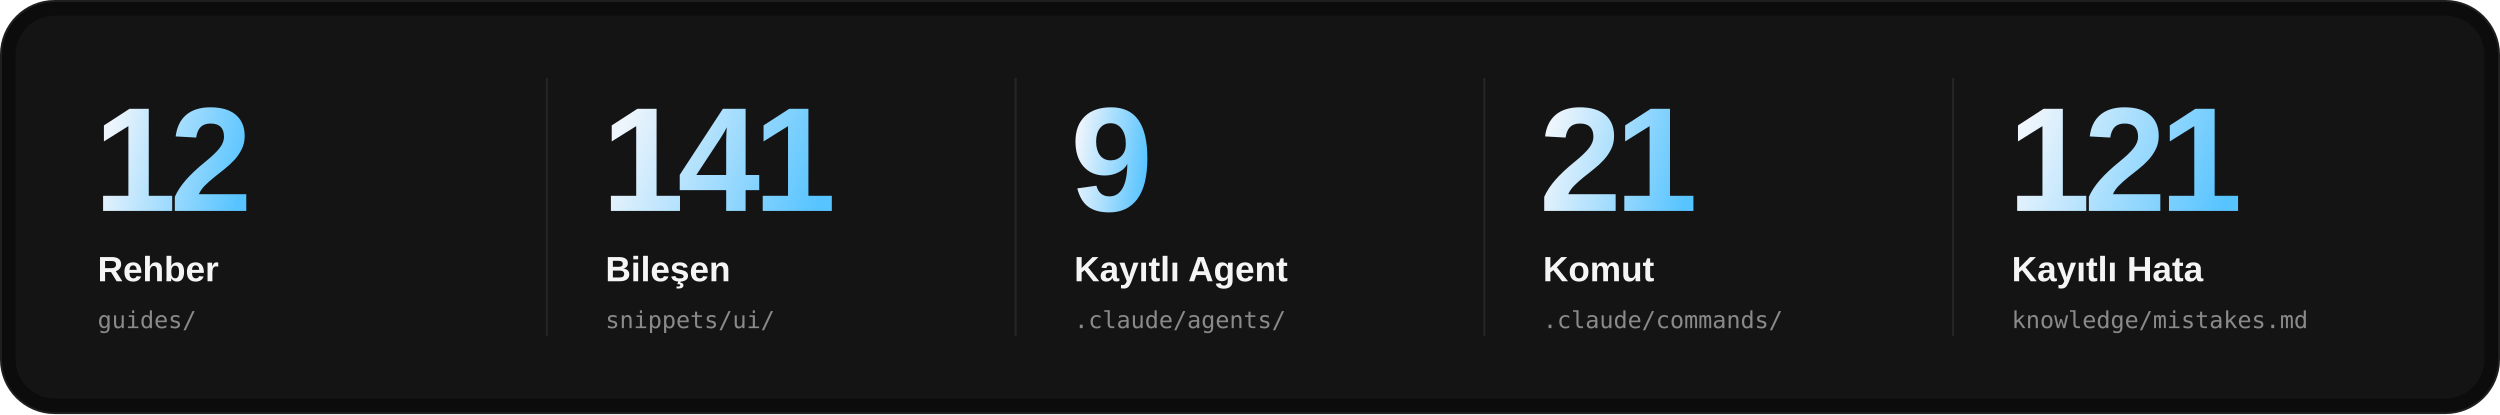
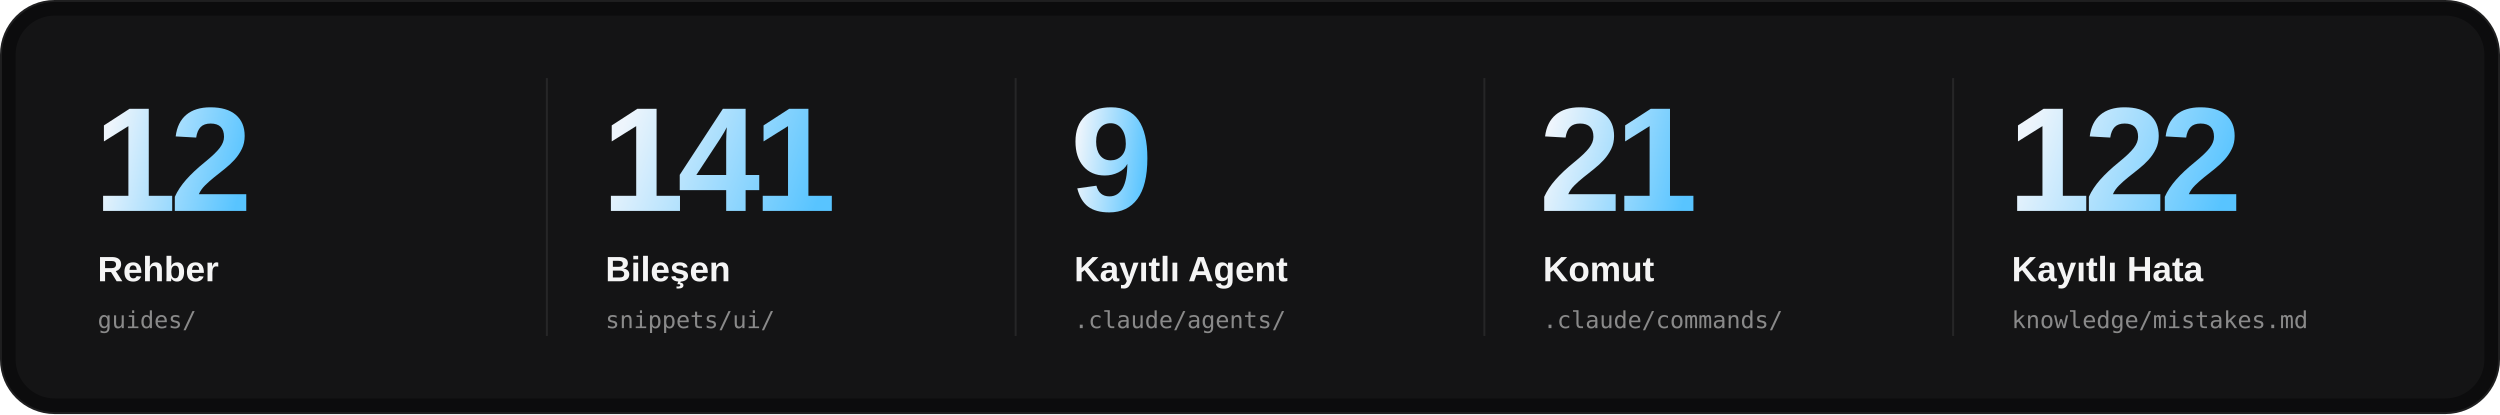
- <svg xmlns="http://www.w3.org/2000/svg" width="1280" height="212" viewBox="0 0 1280 212" role="img" aria-label="12 Rehber, 141 Bileşen, 9 Kayıtlı Agent, 21 Komut, 121 Kayıtlı Hata">
+ <svg xmlns="http://www.w3.org/2000/svg" width="1280" height="212" viewBox="0 0 1280 212" role="img" aria-label="12 Rehber, 141 Bileşen, 9 Kayıtlı Agent, 21 Komut, 122 Kayıtlı Hata">
  <defs>
    <linearGradient id="stat-ink" x1="0.008" y1="0.413" x2="0.992" y2="0.587">
      <stop offset="0%" stop-color="#eef5fc" />
      <stop offset="100%" stop-color="#58c4ff" />
    </linearGradient>
  </defs>
  <rect width="1280" height="212" rx="28" fill="#0c0c0d" />
  <rect x="8" y="8" width="1264" height="196" rx="20" fill="rgb(255,255,255)" fill-opacity="0.035" />
  <g transform="translate(40 0)">
    <text x="8" y="108" font-family="-apple-system, BlinkMacSystemFont, 'Segoe UI', 'Helvetica Neue', Arial, sans-serif" font-size="76" font-weight="800" letter-spacing="-3.4" fill="url(#stat-ink)">12</text>
    <text x="10" y="144" font-family="-apple-system, BlinkMacSystemFont, 'Segoe UI', 'Helvetica Neue', Arial, sans-serif" font-size="18" font-weight="650" fill="#f5f5f5">Rehber</text>
    <text x="10" y="168" font-family="ui-monospace, SFMono-Regular, Menlo, Consolas, monospace" font-size="12" fill="#8a8a8a">guides/</text>
  </g>
  <g transform="translate(280 0)">
    <line x1="0" y1="40" x2="0" y2="172" stroke="rgb(255,255,255)" stroke-opacity="0.08" />
    <text x="28" y="108" font-family="-apple-system, BlinkMacSystemFont, 'Segoe UI', 'Helvetica Neue', Arial, sans-serif" font-size="76" font-weight="800" letter-spacing="-3.4" fill="url(#stat-ink)">141</text>
    <text x="30" y="144" font-family="-apple-system, BlinkMacSystemFont, 'Segoe UI', 'Helvetica Neue', Arial, sans-serif" font-size="18" font-weight="650" fill="#f5f5f5">Bileşen</text>
    <text x="30" y="168" font-family="ui-monospace, SFMono-Regular, Menlo, Consolas, monospace" font-size="12" fill="#8a8a8a">snippets/ui/</text>
  </g>
  <g transform="translate(520 0)">
    <line x1="0" y1="40" x2="0" y2="172" stroke="rgb(255,255,255)" stroke-opacity="0.08" />
    <text x="28" y="108" font-family="-apple-system, BlinkMacSystemFont, 'Segoe UI', 'Helvetica Neue', Arial, sans-serif" font-size="76" font-weight="800" letter-spacing="-3.4" fill="url(#stat-ink)">9</text>
    <text x="30" y="144" font-family="-apple-system, BlinkMacSystemFont, 'Segoe UI', 'Helvetica Neue', Arial, sans-serif" font-size="18" font-weight="650" fill="#f5f5f5">Kayıtlı Agent</text>
    <text x="30" y="168" font-family="ui-monospace, SFMono-Regular, Menlo, Consolas, monospace" font-size="12" fill="#8a8a8a">.claude/agents/</text>
  </g>
  <g transform="translate(760 0)">
    <line x1="0" y1="40" x2="0" y2="172" stroke="rgb(255,255,255)" stroke-opacity="0.08" />
    <text x="28" y="108" font-family="-apple-system, BlinkMacSystemFont, 'Segoe UI', 'Helvetica Neue', Arial, sans-serif" font-size="76" font-weight="800" letter-spacing="-3.4" fill="url(#stat-ink)">21</text>
    <text x="30" y="144" font-family="-apple-system, BlinkMacSystemFont, 'Segoe UI', 'Helvetica Neue', Arial, sans-serif" font-size="18" font-weight="650" fill="#f5f5f5">Komut</text>
    <text x="30" y="168" font-family="ui-monospace, SFMono-Regular, Menlo, Consolas, monospace" font-size="12" fill="#8a8a8a">.claude/commands/</text>
  </g>
  <g transform="translate(1000 0)">
    <line x1="0" y1="40" x2="0" y2="172" stroke="rgb(255,255,255)" stroke-opacity="0.08" />
-     <text x="28" y="108" font-family="-apple-system, BlinkMacSystemFont, 'Segoe UI', 'Helvetica Neue', Arial, sans-serif" font-size="76" font-weight="800" letter-spacing="-3.4" fill="url(#stat-ink)">121</text>
+     <text x="28" y="108" font-family="-apple-system, BlinkMacSystemFont, 'Segoe UI', 'Helvetica Neue', Arial, sans-serif" font-size="76" font-weight="800" letter-spacing="-3.4" fill="url(#stat-ink)">122</text>
    <text x="30" y="144" font-family="-apple-system, BlinkMacSystemFont, 'Segoe UI', 'Helvetica Neue', Arial, sans-serif" font-size="18" font-weight="650" fill="#f5f5f5">Kayıtlı Hata</text>
    <text x="30" y="168" font-family="ui-monospace, SFMono-Regular, Menlo, Consolas, monospace" font-size="12" fill="#8a8a8a">knowledge/mistakes.md</text>
  </g>
  <rect x="0.5" y="0.5" width="1279" height="211" rx="27.5" fill="none" stroke="rgb(255,255,255)" stroke-opacity="0.08" />
</svg>
